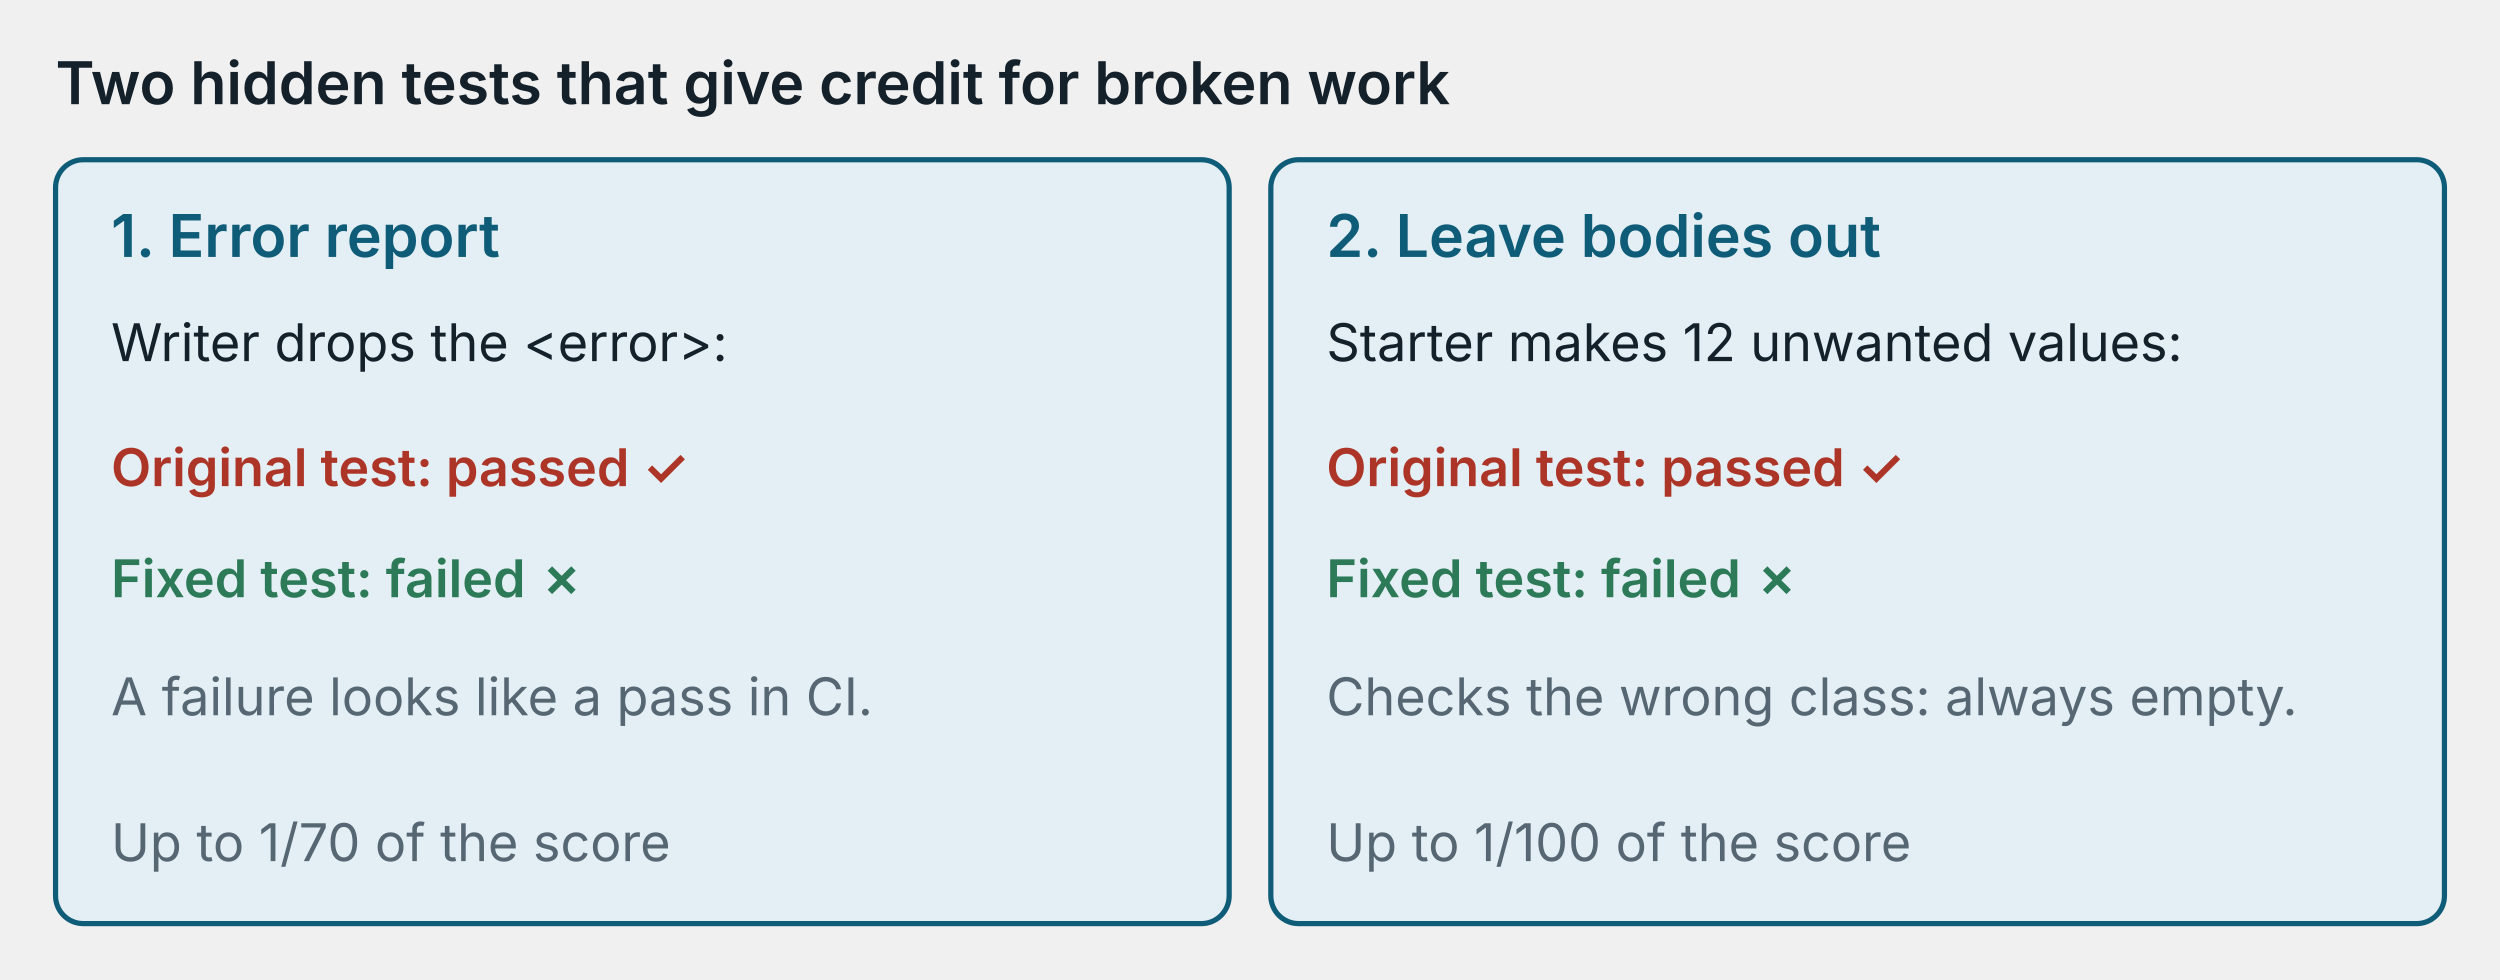
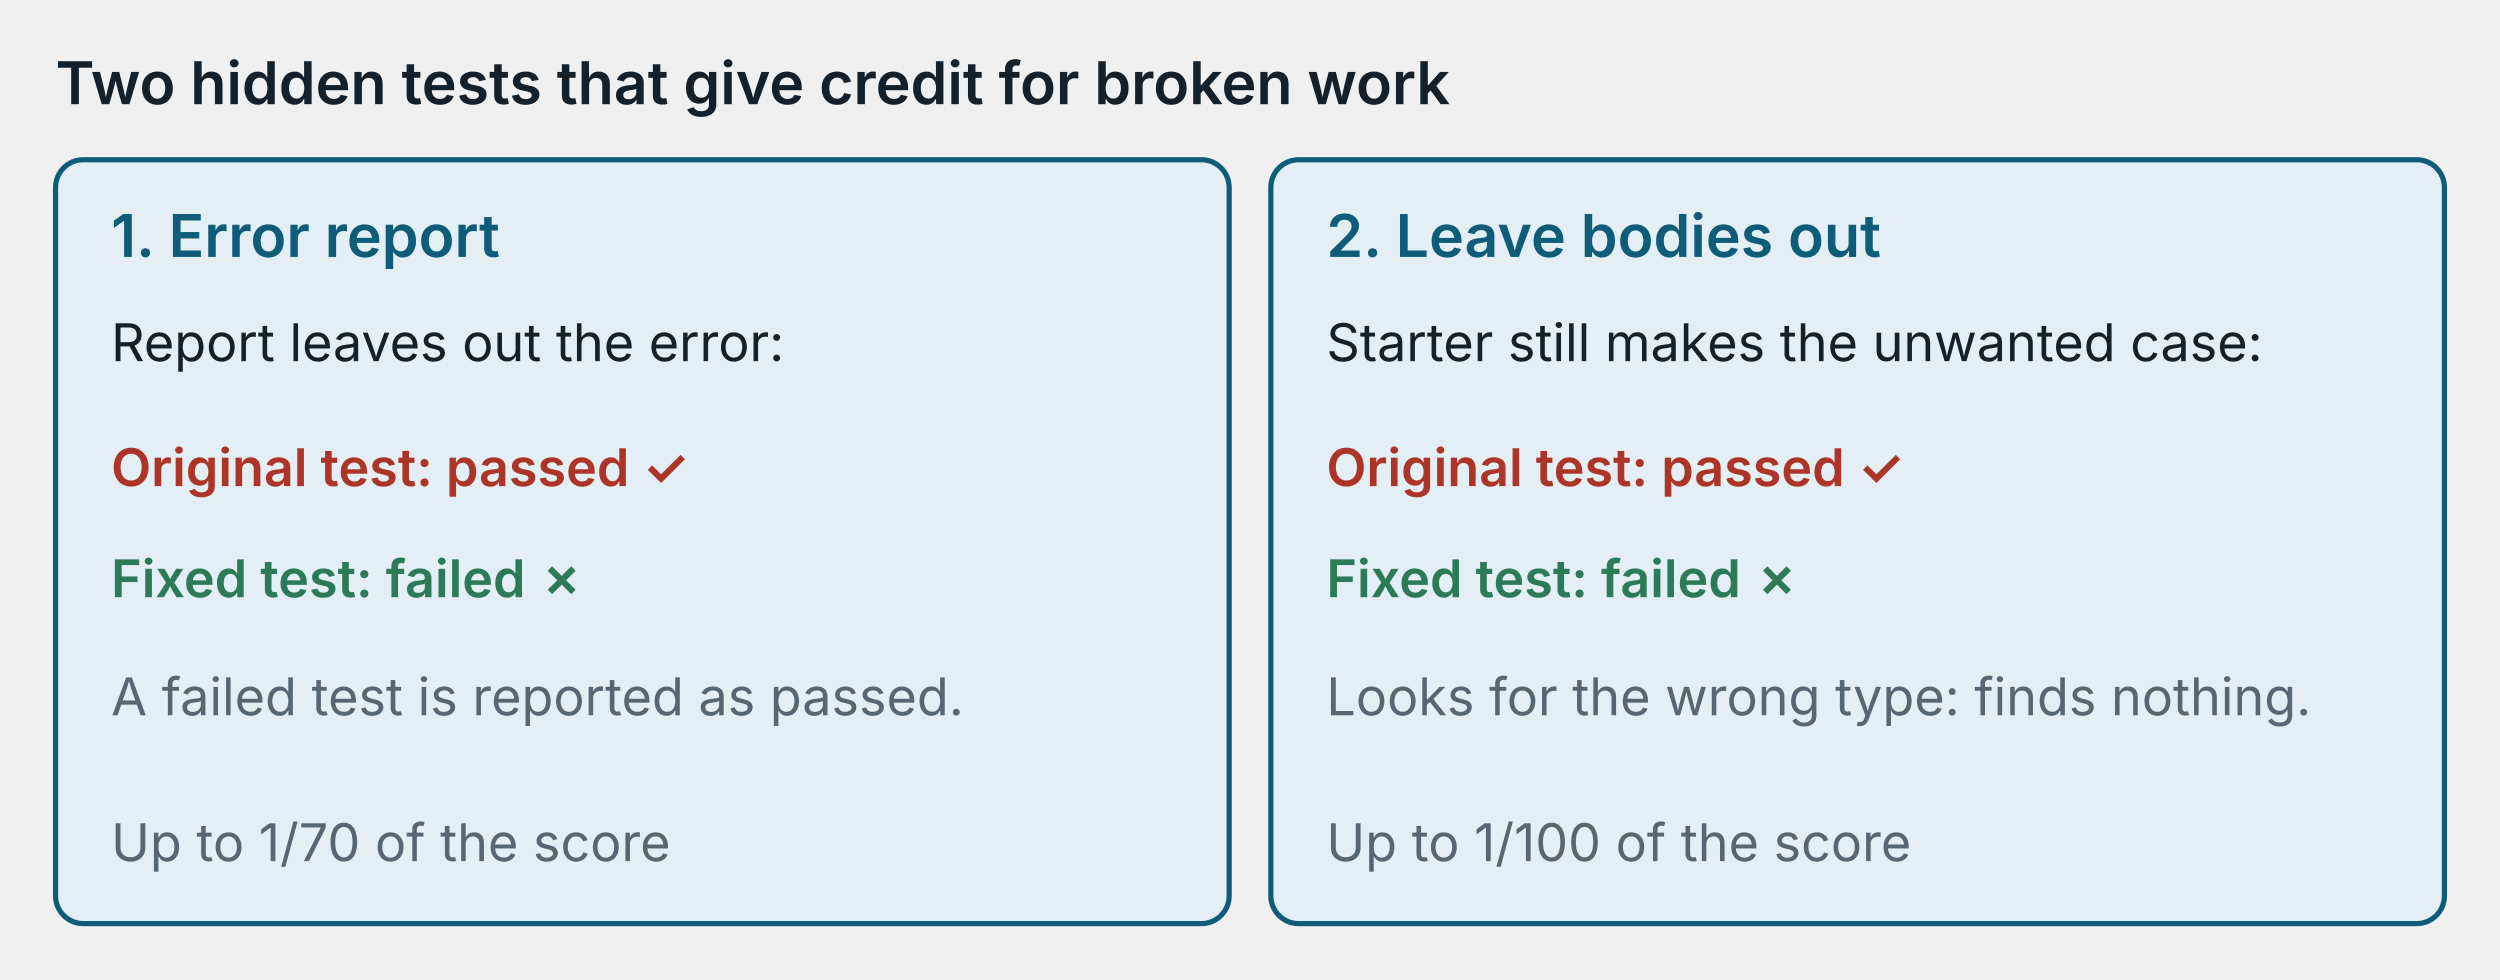
<svg xmlns="http://www.w3.org/2000/svg" viewBox="0 0 720 282" role="img">
  <style>
  .ink{fill:#14212b} .muted{fill:#566773} .rule{stroke:#d3dbe0} .bg{fill:#ffffff}
  .good{fill:#2c7a57} .bad{fill:#ad3528} .warn{fill:#9a6510} .acc{fill:#0f5c78}
  .goodS{stroke:#2c7a57} .badS{stroke:#ad3528} .accS{stroke:#0f5c78} .inkS{stroke:#14212b}
  .goodBg{fill:#e4f2ea} .badBg{fill:#f6e2df} .warnBg{fill:#f6ecda} .accBg{fill:#e3eff4}
  text{font-family:"IBM Plex Sans",system-ui,-apple-system,"Segoe UI",sans-serif;font-size:15px}
  .t{font-size:17px;font-weight:600} .b{font-weight:600}
  @media (prefers-color-scheme: dark){
    .ink{fill:#e2e9ed} .muted{fill:#95a6b1} .rule{stroke:#2a3843} .bg{fill:#152029}
    .good{fill:#6cc79a} .bad{fill:#f08a7c} .warn{fill:#e0a64a} .acc{fill:#6cb6d3}
    .goodS{stroke:#6cc79a} .badS{stroke:#f08a7c} .accS{stroke:#6cb6d3} .inkS{stroke:#e2e9ed}
    .goodBg{fill:#15302a} .badBg{fill:#3a1f1c} .warnBg{fill:#352a16} .accBg{fill:#16303c}
  }
</style>
  <text class="t ink" x="16" y="30">Two hidden tests that give credit for broken work</text>
  <rect class="accBg accS" x="16" y="46" width="338" height="220" rx="8" stroke-width="1.5" />
  <text class="acc t" x="32" y="74">1. Error report</text>
-   <text class="ink" x="32" y="104">Writer drops the &lt;error&gt;:</text>
+   <text class="ink" x="32" y="104">Report leaves out the error:</text>
  <text class="bad b" x="32" y="140">Original test: passed ✓</text>
  <text class="good b" x="32" y="172">Fixed test: failed ✗</text>
-   <text class="muted" x="32" y="206">A failure looks like a pass in CI.</text>
+   <text class="muted" x="32" y="206">A failed test is reported as passed.</text>
  <text class="muted" x="32" y="248">Up to 1/70 of the score</text>
  <rect class="accBg accS" x="366" y="46" width="338" height="220" rx="8" stroke-width="1.5" />
  <text class="acc t" x="382" y="74">2. Leave bodies out</text>
-   <text class="ink" x="382" y="104">Starter makes 12 unwanted values:</text>
+   <text class="ink" x="382" y="104">Starter still makes the unwanted case:</text>
  <text class="bad b" x="382" y="140">Original test: passed ✓</text>
  <text class="good b" x="382" y="172">Fixed test: failed ✗</text>
-   <text class="muted" x="382" y="206">Checks the wrong class: always empty.</text>
+   <text class="muted" x="382" y="206">Looks for the wrong type: finds nothing.</text>
  <text class="muted" x="382" y="248">Up to 1/100 of the score</text>
</svg>
